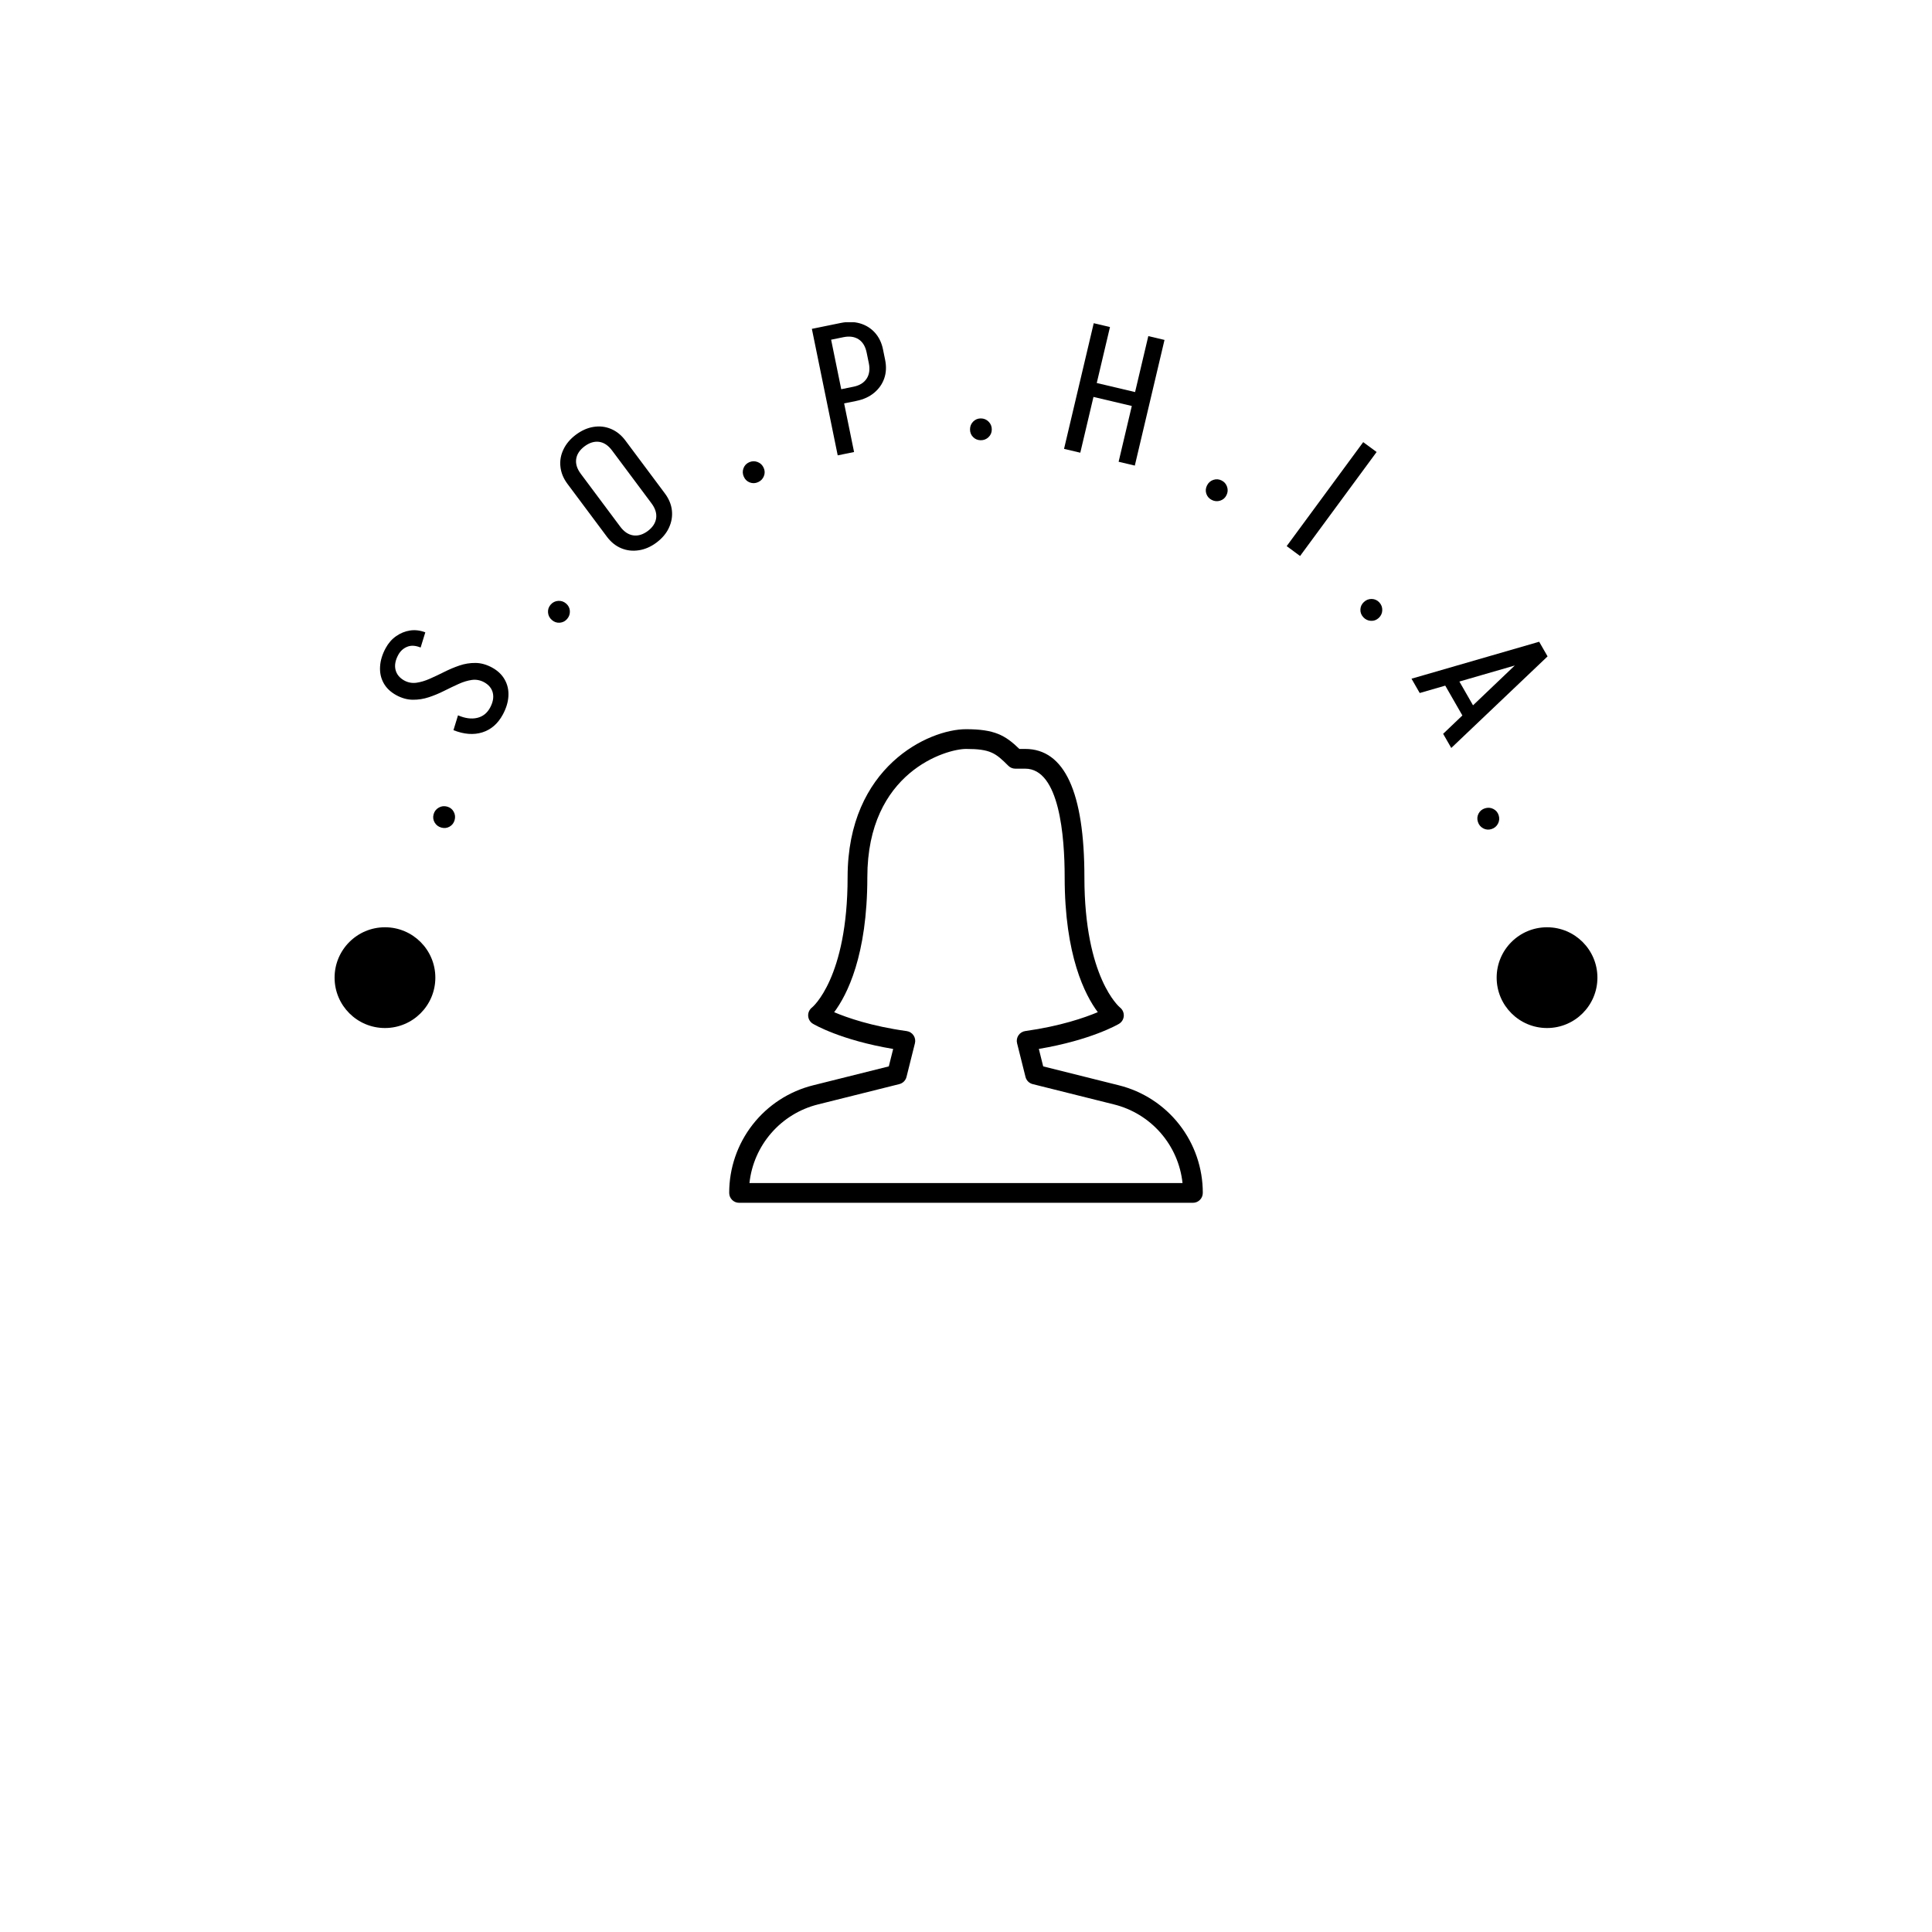
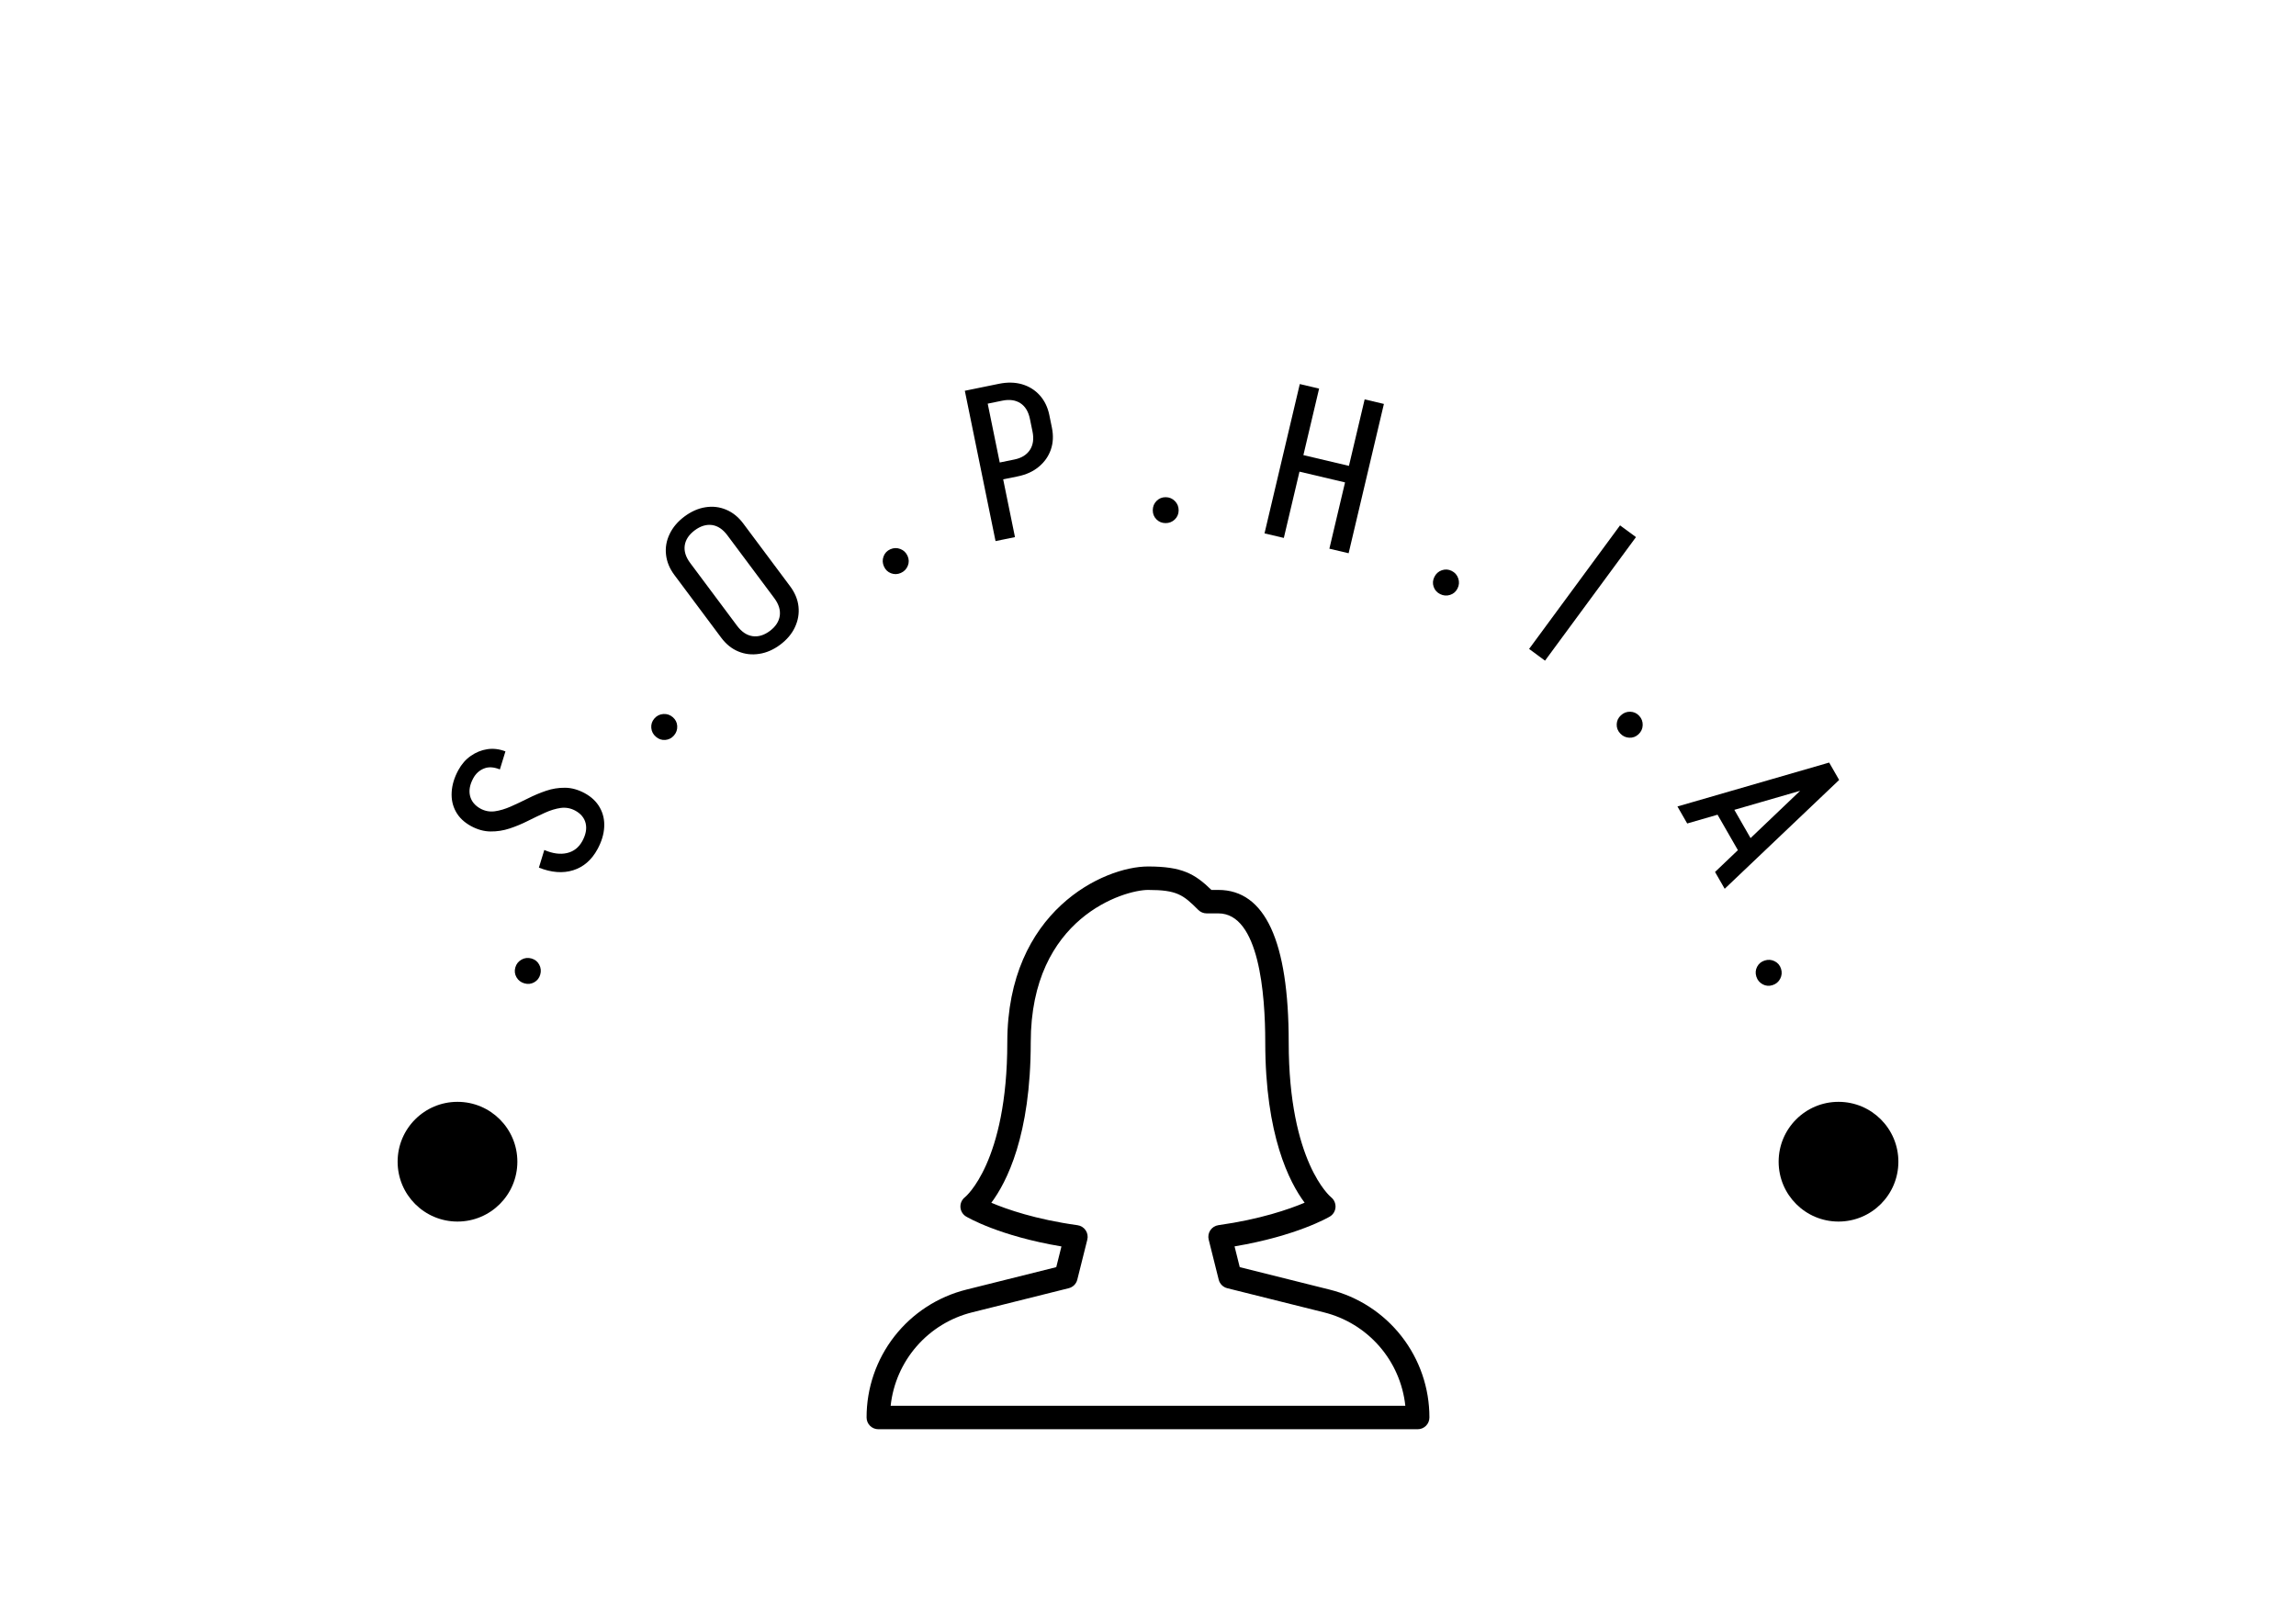
- <svg xmlns="http://www.w3.org/2000/svg" width="1500" height="1500" viewBox="0 0 1500 1500" fill="none">
-   <g clip-path="url(#clip0_0_290)">
-     <path d="M1500 0H0V1500H1500V0Z" fill="white" />
-     <g clip-path="url(#clip1_0_290)">
-       <g clip-path="url(#clip2_0_290)">
-         <mask id="mask0_0_290" style="mask-type:luminance" maskUnits="userSpaceOnUse" x="250" y="250" width="1000" height="1000">
-           <g clip-path="url(#clip3_0_290)">
-             <g clip-path="url(#clip4_0_290)">
-               <g clip-path="url(#clip5_0_290)">
-                 <g clip-path="url(#clip6_0_290)">
-                   <g clip-path="url(#clip7_0_290)">
-                     <g clip-path="url(#clip8_0_290)">
-                       <g clip-path="url(#clip9_0_290)">
-                         <path d="M926.187 933.848H573.813C571.781 933.848 569.833 933.041 568.396 931.604C566.959 930.167 566.152 928.219 566.152 926.187C566.116 906.971 572.521 888.297 584.343 873.148C596.165 857.998 612.723 847.248 631.372 842.613L690.066 827.936L693.452 814.408C652.714 807.59 632.077 795.395 631.158 794.859C630.083 794.212 629.183 793.312 628.538 792.237C627.892 791.161 627.52 789.944 627.455 788.691C627.39 787.439 627.634 786.189 628.165 785.053C628.695 783.916 629.497 782.928 630.499 782.173C630.698 782.02 658.076 759.407 658.076 681.057C658.076 595.093 721.213 566.152 750 566.152C772.184 566.152 780.442 570.84 791.442 581.473H795.962C826.465 581.473 841.924 614.979 841.924 681.057C841.924 759.407 869.302 782.02 869.578 782.235C870.554 783.014 871.329 784.016 871.839 785.157C872.348 786.298 872.576 787.545 872.504 788.792C872.427 790.033 872.049 791.236 871.404 792.299C870.758 793.361 869.863 794.25 868.796 794.889C867.877 795.441 847.026 807.56 806.549 814.377L809.934 827.936L868.628 842.613C887.272 847.246 903.826 857.992 915.648 873.135C927.47 888.279 933.877 906.946 933.848 926.157C933.852 927.165 933.657 928.165 933.273 929.098C932.89 930.031 932.327 930.879 931.615 931.593C930.903 932.308 930.057 932.875 929.126 933.262C928.195 933.649 927.196 933.848 926.187 933.848ZM581.871 918.527H918.113C916.576 904.122 910.647 890.538 901.129 879.617C891.611 868.696 878.965 860.965 864.905 857.474L801.753 841.694C800.408 841.355 799.18 840.657 798.201 839.675C797.221 838.693 796.527 837.463 796.192 836.117L789.65 809.95C789.39 808.909 789.352 807.825 789.538 806.768C789.724 805.712 790.13 804.706 790.73 803.817C791.329 802.927 792.109 802.173 793.018 801.604C793.927 801.035 794.946 800.663 796.008 800.512C823.309 796.682 842.2 790.109 852.327 785.835C842.353 772.506 826.603 741.834 826.603 681.057C826.603 649.589 822.62 596.794 795.962 596.794H788.302C787.295 596.795 786.298 596.599 785.367 596.215C784.437 595.831 783.591 595.268 782.878 594.557C772.95 584.614 768.906 581.473 750 581.473C734.802 581.473 673.397 599.199 673.397 681.057C673.397 741.895 657.617 772.552 647.643 785.866C657.709 790.14 676.522 796.728 703.977 800.543C705.04 800.691 706.061 801.062 706.972 801.63C707.883 802.199 708.664 802.952 709.265 803.842C709.866 804.732 710.273 805.738 710.46 806.796C710.647 807.853 710.61 808.938 710.35 809.98L703.808 836.117C703.472 837.465 702.775 838.696 701.793 839.678C700.81 840.661 699.579 841.358 698.232 841.694L635.095 857.474C621.038 860.973 608.394 868.705 598.875 879.624C589.356 890.544 583.42 904.124 581.871 918.527Z" fill="black" />
+ <svg xmlns="http://www.w3.org/2000/svg" width="1500" height="1050" fill="none">
+   <defs>
+     <clipPath id="clip0_0_290">
+       <rect id="svg_1" fill="white" height="1500" width="1500" />
+     </clipPath>
+     <clipPath id="clip1_0_290">
+       <rect id="svg_2" x="250" y="247.5" fill="white" height="1000" width="1000" />
+     </clipPath>
+     <clipPath id="clip2_0_290">
+       <rect id="svg_3" x="250" y="247.5" fill="white" height="1000" width="1000" />
+     </clipPath>
+     <clipPath id="clip3_0_290">
+       <rect id="svg_4" x="250" y="250" fill="white" height="1000" width="1000" />
+     </clipPath>
+     <clipPath id="clip4_0_290">
+       <rect id="svg_5" x="250" y="250" fill="white" height="1000" width="1000" />
+     </clipPath>
+     <clipPath id="clip5_0_290">
+       <rect id="svg_6" x="250" y="250" fill="white" height="1000" width="1000" />
+     </clipPath>
+     <clipPath id="clip6_0_290">
+       <rect id="svg_7" x="250" y="250" fill="white" height="1000" width="1000" />
+     </clipPath>
+     <clipPath id="clip7_0_290">
+       <rect id="svg_8" x="250" y="250" fill="white" height="1000" width="1000" />
+     </clipPath>
+     <clipPath id="clip8_0_290">
+       <rect id="svg_9" x="566.152" y="566.152" fill="white" height="367.695" width="367.696" />
+     </clipPath>
+     <clipPath id="clip9_0_290">
+       <rect id="svg_10" x="566.152" y="566.152" fill="white" height="367.695" width="367.696" />
+     </clipPath>
+     <clipPath id="clip10_0_290">
+       <rect id="svg_11" x="250" y="250" fill="white" height="1000" width="1000" />
+     </clipPath>
+     <clipPath id="clip11_0_290">
+       <rect id="svg_12" x="250" y="250" fill="white" height="1000" width="1000" />
+     </clipPath>
+     <clipPath id="clip12_0_290">
+       <rect id="svg_13" x="250" y="250" fill="white" height="1000" width="1000" />
+     </clipPath>
+     <clipPath id="clip13_0_290">
+       <rect id="svg_14" x="250" y="250" fill="white" height="1000" width="1000" />
+     </clipPath>
+     <clipPath id="clip14_0_290">
+       <rect id="svg_15" x="566.152" y="566.152" fill="white" height="367.695" width="367.696" />
+     </clipPath>
+     <clipPath id="clip15_0_290">
+       <rect id="svg_16" x="566.152" y="566.152" fill="white" height="367.695" width="367.696" />
+     </clipPath>
+   </defs>
+   <g>
+     <g id="svg_17" clip-path="url(#clip0_0_290)">
+       <path id="svg_18" fill="white" d="m1500,-2.5l-1500,0l0,1500l1500,0l0,-1500z" />
+       <g id="svg_19" clip-path="url(#clip1_0_290)">
+         <g id="svg_20" clip-path="url(#clip2_0_290)">
+           <mask height="1000" width="1000" y="250" x="250" maskUnits="userSpaceOnUse" id="mask0_0_290">
+             <g id="svg_21" clip-path="url(#clip3_0_290)">
+               <g id="svg_22" clip-path="url(#clip4_0_290)">
+                 <g id="svg_23" clip-path="url(#clip5_0_290)">
+                   <g id="svg_24" clip-path="url(#clip6_0_290)">
+                     <g id="svg_25" clip-path="url(#clip7_0_290)">
+                       <g id="svg_26" clip-path="url(#clip8_0_290)">
+                         <g id="svg_27" clip-path="url(#clip9_0_290)">
+                           <path id="svg_28" fill="black" d="m926.187,933.848l-352.374,0c-2.032,0 -3.98,-0.807 -5.417,-2.244c-1.437,-1.437 -2.244,-3.385 -2.244,-5.417c-0.036,-19.216 6.369,-37.89 18.191,-53.039c11.822,-15.15 28.38,-25.9 47.029,-30.535l58.694,-14.677l3.386,-13.528c-40.738,-6.818 -61.375,-19.013 -62.294,-19.549c-1.075,-0.647 -1.975,-1.547 -2.62,-2.622c-0.646,-1.076 -1.018,-2.293 -1.083,-3.546c-0.065,-1.252 0.179,-2.502 0.71,-3.638c0.53,-1.137 1.332,-2.125 2.334,-2.88c0.199,-0.153 27.577,-22.766 27.577,-101.116c0,-85.964 63.137,-114.905 91.924,-114.905c22.184,0 30.442,4.688 41.442,15.321l4.52,0c30.503,0 45.962,33.506 45.962,99.584c0,78.35 27.378,100.963 27.654,101.178c0.976,0.779 1.751,1.781 2.261,2.922c0.509,1.141 0.737,2.388 0.665,3.635c-0.077,1.241 -0.455,2.444 -1.1,3.507c-0.646,1.062 -1.541,1.951 -2.608,2.59c-0.919,0.552 -21.77,12.671 -62.247,19.488l3.385,13.559l58.694,14.677c18.644,4.633 35.198,15.379 47.02,30.522c11.822,15.144 18.229,33.811 18.2,53.022c0.004,1.008 -0.191,2.008 -0.575,2.941c-0.383,0.933 -0.946,1.781 -1.658,2.495c-0.712,0.715 -1.558,1.282 -2.489,1.669c-0.931,0.387 -1.93,0.586 -2.939,0.586zm-344.316,-15.321l336.242,0c-1.537,-14.405 -7.466,-27.989 -16.984,-38.91c-9.518,-10.921 -22.164,-18.652 -36.224,-22.143l-63.152,-15.78c-1.345,-0.339 -2.573,-1.037 -3.552,-2.019c-0.98,-0.982 -1.674,-2.212 -2.009,-3.558l-6.542,-26.167c-0.26,-1.041 -0.298,-2.125 -0.112,-3.182c0.186,-1.056 0.592,-2.062 1.192,-2.951c0.599,-0.89 1.379,-1.644 2.288,-2.213c0.909,-0.569 1.928,-0.941 2.99,-1.092c27.301,-3.83 46.192,-10.403 56.319,-14.677c-9.974,-13.329 -25.724,-44.001 -25.724,-104.778c0,-31.468 -3.983,-84.263 -30.641,-84.263l-7.66,0c-1.007,0.001 -2.004,-0.195 -2.935,-0.579c-0.93,-0.384 -1.776,-0.947 -2.489,-1.658c-9.928,-9.943 -13.972,-13.084 -32.878,-13.084c-15.198,0 -76.603,17.726 -76.603,99.584c0,60.838 -15.78,91.495 -25.754,104.809c10.066,4.274 28.879,10.862 56.334,14.677c1.063,0.148 2.084,0.519 2.995,1.087c0.911,0.569 1.692,1.322 2.293,2.212c0.601,0.89 1.008,1.896 1.195,2.954c0.187,1.057 0.15,2.142 -0.11,3.184l-6.542,26.137c-0.336,1.348 -1.033,2.579 -2.015,3.561c-0.983,0.983 -2.214,1.68 -3.561,2.016l-63.137,15.78c-14.057,3.499 -26.701,11.231 -36.22,22.15c-9.519,10.92 -15.455,24.5 -17.004,38.903z" />
+                         </g>
                      </g>
-                     </g>
-                     <path d="M352.961 636.743C352.318 639.018 350.996 640.714 348.993 641.836C347.018 642.939 344.896 643.171 342.618 642.529C340.321 641.879 338.596 640.561 337.45 638.575C336.282 636.557 336.021 634.414 336.664 632.139C337.307 629.864 338.661 628.154 340.721 626.996C342.754 625.861 344.918 625.614 347.214 626.264C349.489 626.907 351.171 628.239 352.264 630.261C353.371 632.311 353.604 634.471 352.961 636.743Z" fill="white" />
-                     <path d="M382.15 518.339L375.964 529.729C372.904 528.064 369.704 527.454 366.364 527.896C363.036 528.371 359.589 529.418 356.021 531.039C352.454 532.661 348.729 534.439 344.85 536.379C340.993 538.329 337.029 539.979 332.957 541.325C328.886 542.671 324.729 543.321 320.489 543.271C316.239 543.246 311.954 542.057 307.636 539.714L313.821 528.325C316.8 529.943 319.957 530.532 323.293 530.086C326.621 529.611 330.089 528.575 333.7 526.979C337.311 525.382 341.057 523.614 344.932 521.675C348.789 519.725 352.732 518.064 356.764 516.693C360.793 515.325 364.929 514.664 369.168 514.711C373.418 514.736 377.746 515.946 382.15 518.339ZM314.039 528.443L307.854 539.832C303.282 537.35 299.939 534.175 297.829 530.311C295.707 526.468 294.793 522.196 295.089 517.5C295.354 512.811 296.804 508.043 299.436 503.196L309.189 508.493C306.921 512.668 306.225 516.525 307.1 520.068C307.993 523.621 310.307 526.414 314.039 528.443ZM375.743 529.607L381.929 518.221C386.418 520.661 389.739 523.821 391.893 527.707C394.057 531.571 395.004 535.832 394.725 540.489C394.482 545.139 393.021 549.925 390.346 554.857L380.468 549.489C382.736 545.314 383.454 541.468 382.621 537.95C381.768 534.418 379.475 531.639 375.743 529.607ZM330.211 490.943L326.575 502.739C322.593 501.118 319.111 500.925 316.132 502.161C313.132 503.382 310.818 505.493 309.189 508.493L299.436 503.196C301.564 499.275 304.282 496.171 307.586 493.893C310.879 491.579 314.468 490.121 318.357 489.518C322.232 488.932 326.186 489.411 330.211 490.943ZM352.064 566.9L355.596 555.375C361.104 557.739 366.05 558.404 370.443 557.368C374.825 556.354 378.164 553.725 380.468 549.489L390.346 554.857C386.507 561.925 381.204 566.514 374.436 568.621C367.7 570.721 360.243 570.146 352.064 566.9Z" fill="white" />
-                     <path d="M440.336 480.525C438.796 482.318 436.879 483.296 434.589 483.468C432.336 483.636 430.311 482.95 428.521 481.411C426.711 479.854 425.704 477.932 425.496 475.646C425.289 473.325 425.954 471.271 427.496 469.479C429.036 467.686 430.986 466.704 433.343 466.529C435.664 466.354 437.732 467.046 439.539 468.6C441.332 470.139 442.296 472.057 442.436 474.35C442.575 476.675 441.875 478.732 440.336 480.525Z" fill="white" />
-                     <path d="M516.264 383.164L505.904 390.896L475.111 349.636L485.471 341.907L516.264 383.164ZM481.632 409.011L471.246 416.764L440.45 375.504L450.839 367.754L481.632 409.011ZM485.557 342.021L475.196 349.75C472.257 345.811 468.904 343.575 465.146 343.046C461.382 342.55 457.604 343.718 453.818 346.543L447.093 337.532C451.568 334.193 456.171 332.157 460.9 331.429C465.614 330.682 470.121 331.218 474.429 333.036C478.736 334.854 482.443 337.85 485.557 342.021ZM450.925 367.868L440.536 375.618C437.425 371.446 435.618 367.032 435.118 362.375C434.6 357.729 435.389 353.239 437.486 348.904C439.55 344.564 442.789 340.746 447.207 337.446L453.932 346.457C450.125 349.296 447.936 352.586 447.357 356.325C446.793 360.082 447.982 363.929 450.925 367.868ZM505.818 390.782L516.179 383.05C519.346 387.296 521.179 391.725 521.668 396.332C522.157 400.939 521.389 405.414 519.357 409.761C517.343 414.125 514.096 417.975 509.621 421.314L502.896 412.307C506.682 409.482 508.861 406.171 509.429 402.382C509.964 398.589 508.761 394.721 505.818 390.782ZM471.161 416.65L481.546 408.896C484.486 412.836 487.854 415.089 491.639 415.661C495.414 416.211 499.204 415.064 503.011 412.221L509.736 421.229C505.318 424.525 500.721 426.529 495.946 427.232C491.168 427.971 486.636 427.45 482.357 425.668C478.061 423.9 474.329 420.893 471.161 416.65Z" fill="white" />
-                     <path d="M588.536 374.357C586.375 375.314 584.225 375.379 582.082 374.554C579.971 373.739 578.439 372.254 577.482 370.093C576.514 367.911 576.429 365.743 577.225 363.589C578.032 361.404 579.514 359.832 581.675 358.875C583.836 357.918 586.018 357.864 588.221 358.714C590.393 359.554 591.964 361.064 592.932 363.246C593.889 365.407 593.939 367.55 593.082 369.679C592.211 371.839 590.696 373.4 588.536 374.357Z" fill="white" />
-                     <path d="M655.032 261.75L640.825 264.654L638.575 253.639L652.782 250.736L655.032 261.75ZM665.136 311.211L650.932 314.114L648.682 303.1L662.886 300.196L665.136 311.211ZM687.243 279.546L674.582 282.132L672.875 273.782L685.539 271.196L687.243 279.546ZM685.539 271.196L672.875 273.782C671.886 268.943 669.804 265.493 666.632 263.439C663.436 261.389 659.521 260.836 654.893 261.782L652.643 250.764C658.114 249.646 663.143 249.754 667.725 251.082C672.314 252.436 676.168 254.839 679.286 258.296C682.407 261.775 684.493 266.075 685.539 271.196ZM674.554 281.993L687.214 279.404C688.275 284.596 688.046 289.379 686.529 293.761C685.011 298.139 682.411 301.861 678.725 304.929C675.043 308.018 670.468 310.125 664.996 311.239L662.746 300.225C667.375 299.279 670.75 297.189 672.868 293.957C674.961 290.729 675.521 286.739 674.554 281.993ZM663.096 350.946L650.396 353.539L630.332 255.325L643.032 252.729L663.096 350.946Z" fill="white" />
-                     <path d="M761.411 341.796C759.046 341.771 757.064 340.939 755.461 339.296C753.879 337.682 753.1 335.693 753.121 333.329C753.146 330.943 753.968 328.932 755.586 327.304C757.225 325.65 759.229 324.836 761.589 324.861C763.954 324.886 765.961 325.743 767.614 327.432C769.243 329.096 770.046 331.121 770.021 333.507C769.996 335.871 769.154 337.843 767.489 339.425C765.8 341.032 763.775 341.821 761.411 341.796Z" fill="white" />
-                     <path d="M882.871 316.179L840.5 306.171L843.054 295.368L885.421 305.379L882.871 316.179ZM881.071 361.482L868.493 358.511L891.539 260.95L904.118 263.918L881.071 361.482ZM838.736 351.479L826.121 348.5L849.168 250.939L861.782 253.918L838.736 351.479Z" fill="white" />
-                     <path d="M940.864 388.182C938.75 387.129 937.325 385.514 936.596 383.343C935.875 381.2 936.043 379.068 937.096 376.95C938.161 374.814 939.775 373.364 941.939 372.604C944.136 371.832 946.293 371.971 948.407 373.021C950.521 374.075 951.957 375.721 952.707 377.961C953.45 380.168 953.286 382.343 952.225 384.479C951.171 386.593 949.554 388 947.368 388.7C945.15 389.411 942.982 389.239 940.864 388.182Z" fill="white" />
-                     <path d="M1009.38 431.668L998.971 424.007L1058.39 343.271L1068.8 350.936L1009.38 431.668Z" fill="white" />
-                     <path d="M1058.5 479.236C1056.89 477.504 1056.12 475.493 1056.21 473.2C1056.3 470.939 1057.2 469.007 1058.94 467.396C1060.69 465.771 1062.71 464.986 1065 465.036C1067.33 465.089 1069.3 465.979 1070.9 467.711C1072.51 469.443 1073.27 471.489 1073.19 473.85C1073.1 476.179 1072.18 478.154 1070.44 479.779C1068.7 481.386 1066.69 482.132 1064.4 482.014C1062.07 481.896 1060.11 480.968 1058.5 479.236Z" fill="white" />
-                     <path d="M1138.55 560.993L1120.42 529.414L1130.05 523.889L1148.17 555.468L1138.55 560.993ZM1195.01 498.254L1201.39 509.368L1102.27 538.057L1095.89 526.943L1195.01 498.254ZM1195.15 498.5L1201.53 509.618L1126.76 580.725L1120.45 569.732L1195.15 498.5Z" fill="white" />
-                     <path d="M1147.43 638.096C1146.72 635.843 1146.89 633.7 1147.95 631.661C1148.99 629.654 1150.64 628.293 1152.89 627.582C1155.16 626.864 1157.33 627.018 1159.38 628.046C1161.46 629.089 1162.86 630.739 1163.57 632.993C1164.29 635.246 1164.1 637.421 1163.01 639.518C1161.93 641.586 1160.26 642.979 1157.98 643.696C1155.73 644.407 1153.59 644.221 1151.57 643.132C1149.52 642.029 1148.14 640.35 1147.43 638.096Z" fill="white" />
-                     <path d="M259.771 759.043C259.771 737.439 277.282 719.929 298.886 719.929C320.489 719.929 338 737.439 338 759.043C338 780.646 320.489 798.157 298.886 798.157C277.282 798.157 259.771 780.646 259.771 759.043Z" fill="white" />
-                     <path d="M1162 759.043C1162 737.439 1179.51 719.929 1201.11 719.929C1222.72 719.929 1240.23 737.439 1240.23 759.043C1240.23 780.646 1222.72 798.157 1201.11 798.157C1179.51 798.157 1162 780.646 1162 759.043Z" fill="white" />
-                   </g>
-                 </g>
-               </g>
-             </g>
-           </g>
-         </mask>
-         <g mask="url(#mask0_0_290)">
-           <path d="M1250 250H250V1250H1250V250Z" fill="black" />
-         </g>
-         <mask id="mask1_0_290" style="mask-type:luminance" maskUnits="userSpaceOnUse" x="250" y="250" width="1000" height="1000">
-           <g clip-path="url(#clip10_0_290)">
-             <g clip-path="url(#clip11_0_290)">
-               <g clip-path="url(#clip12_0_290)">
-                 <g clip-path="url(#clip13_0_290)">
-                   <g clip-path="url(#clip14_0_290)">
-                     <g clip-path="url(#clip15_0_290)">
-                       <path d="M926.187 933.848H573.813C571.781 933.848 569.833 933.041 568.396 931.604C566.959 930.167 566.152 928.219 566.152 926.187C566.116 906.971 572.521 888.297 584.343 873.148C596.165 857.998 612.723 847.248 631.372 842.613L690.066 827.936L693.452 814.408C652.714 807.59 632.077 795.395 631.158 794.859C630.083 794.212 629.183 793.312 628.538 792.237C627.892 791.161 627.52 789.944 627.455 788.691C627.39 787.439 627.634 786.189 628.165 785.053C628.695 783.916 629.497 782.928 630.499 782.173C630.698 782.02 658.076 759.407 658.076 681.057C658.076 595.093 721.213 566.152 750 566.152C772.184 566.152 780.442 570.84 791.442 581.473H795.962C826.465 581.473 841.924 614.979 841.924 681.057C841.924 759.407 869.302 782.02 869.578 782.235C870.554 783.014 871.329 784.016 871.839 785.157C872.348 786.298 872.576 787.545 872.504 788.792C872.427 790.033 872.049 791.236 871.404 792.299C870.758 793.361 869.863 794.25 868.796 794.889C867.877 795.441 847.026 807.56 806.549 814.377L809.934 827.936L868.628 842.613C887.272 847.246 903.826 857.992 915.648 873.135C927.47 888.279 933.877 906.946 933.848 926.157C933.852 927.165 933.657 928.165 933.273 929.098C932.89 930.031 932.327 930.879 931.615 931.593C930.903 932.308 930.057 932.875 929.126 933.262C928.195 933.649 927.196 933.848 926.187 933.848ZM581.871 918.527H918.113C916.576 904.122 910.647 890.538 901.129 879.617C891.611 868.696 878.965 860.965 864.905 857.474L801.753 841.694C800.408 841.355 799.18 840.657 798.201 839.675C797.221 838.693 796.527 837.463 796.192 836.117L789.65 809.95C789.39 808.909 789.352 807.825 789.538 806.768C789.724 805.712 790.13 804.706 790.73 803.817C791.329 802.927 792.109 802.173 793.018 801.604C793.927 801.035 794.946 800.663 796.008 800.512C823.309 796.682 842.2 790.109 852.327 785.835C842.353 772.506 826.603 741.834 826.603 681.057C826.603 649.589 822.62 596.794 795.962 596.794H788.302C787.295 596.795 786.298 596.599 785.367 596.215C784.437 595.831 783.591 595.268 782.878 594.557C772.95 584.614 768.906 581.473 750 581.473C734.802 581.473 673.397 599.199 673.397 681.057C673.397 741.895 657.617 772.552 647.643 785.866C657.709 790.14 676.522 796.728 703.977 800.543C705.04 800.691 706.061 801.062 706.972 801.63C707.883 802.199 708.664 802.952 709.265 803.842C709.866 804.732 710.273 805.738 710.46 806.796C710.647 807.853 710.61 808.938 710.35 809.98L703.808 836.117C703.472 837.465 702.775 838.696 701.793 839.678C700.81 840.661 699.579 841.358 698.232 841.694L635.095 857.474C621.038 860.973 608.394 868.705 598.875 879.624C589.356 890.544 583.42 904.124 581.871 918.527Z" fill="white" />
+                       <path id="svg_29" fill="white" d="m352.961,636.743c-0.643,2.275 -1.965,3.971 -3.968,5.093c-1.975,1.103 -4.097,1.335 -6.375,0.693c-2.297,-0.65 -4.022,-1.968 -5.168,-3.954c-1.168,-2.018 -1.429,-4.161 -0.786,-6.436c0.643,-2.275 1.997,-3.985 4.057,-5.143c2.033,-1.135 4.197,-1.382 6.493,-0.732c2.275,0.643 3.957,1.975 5.05,3.997c1.107,2.05 1.34,4.21 0.697,6.482z" />
+                       <path id="svg_30" fill="white" d="m382.15,518.339l-6.186,11.39c-3.06,-1.665 -6.26,-2.275 -9.6,-1.833c-3.328,0.475 -6.775,1.522 -10.343,3.143c-3.567,1.622 -7.292,3.4 -11.171,5.34c-3.857,1.95 -7.821,3.6 -11.893,4.946c-4.071,1.346 -8.228,1.996 -12.468,1.946c-4.25,-0.025 -8.535,-1.214 -12.853,-3.557l6.185,-11.389c2.979,1.618 6.136,2.207 9.472,1.761c3.328,-0.475 6.796,-1.511 10.407,-3.107c3.611,-1.597 7.357,-3.365 11.232,-5.304c3.857,-1.95 7.8,-3.611 11.832,-4.982c4.029,-1.368 8.165,-2.029 12.404,-1.982c4.25,0.025 8.578,1.235 12.982,3.628zm-68.111,10.104l-6.185,11.389c-4.572,-2.482 -7.915,-5.657 -10.025,-9.521c-2.122,-3.843 -3.036,-8.115 -2.74,-12.811c0.265,-4.689 1.715,-9.457 4.347,-14.304l9.753,5.297c-2.268,4.175 -2.964,8.032 -2.089,11.575c0.893,3.553 3.207,6.346 6.939,8.375zm61.704,1.164l6.186,-11.386c4.489,2.44 7.81,5.6 9.964,9.486c2.164,3.864 3.111,8.125 2.832,12.782c-0.243,4.65 -1.704,9.436 -4.379,14.368l-9.878,-5.368c2.268,-4.175 2.986,-8.021 2.153,-11.539c-0.853,-3.532 -3.146,-6.311 -6.878,-8.343zm-45.532,-38.664l-3.636,11.796c-3.982,-1.621 -7.464,-1.814 -10.443,-0.578c-3,1.221 -5.314,3.332 -6.943,6.332l-9.753,-5.297c2.128,-3.921 4.846,-7.025 8.15,-9.303c3.293,-2.314 6.882,-3.772 10.771,-4.375c3.875,-0.586 7.829,-0.107 11.854,1.425zm21.853,75.957l3.532,-11.525c5.508,2.364 10.454,3.029 14.847,1.993c4.382,-1.014 7.721,-3.643 10.025,-7.879l9.878,5.368c-3.839,7.068 -9.142,11.657 -15.91,13.764c-6.736,2.1 -14.193,1.525 -22.372,-1.721z" />
+                       <path id="svg_31" fill="white" d="m440.336,480.525c-1.54,1.793 -3.457,2.771 -5.747,2.943c-2.253,0.168 -4.278,-0.518 -6.068,-2.057c-1.81,-1.557 -2.817,-3.479 -3.025,-5.765c-0.207,-2.321 0.458,-4.375 2,-6.167c1.54,-1.793 3.49,-2.775 5.847,-2.95c2.321,-0.175 4.389,0.517 6.196,2.071c1.793,1.539 2.757,3.457 2.897,5.75c0.139,2.325 -0.561,4.382 -2.1,6.175z" />
+                       <path id="svg_32" fill="white" d="m516.264,383.164l-10.36,7.732l-30.793,-41.26l10.36,-7.729l30.793,41.257zm-34.632,25.847l-10.386,7.753l-30.796,-41.26l10.389,-7.75l30.793,41.257zm3.925,-66.99l-10.361,7.729c-2.939,-3.939 -6.292,-6.175 -10.05,-6.704c-3.764,-0.496 -7.542,0.672 -11.328,3.497l-6.725,-9.011c4.475,-3.339 9.078,-5.375 13.807,-6.103c4.714,-0.747 9.221,-0.211 13.529,1.607c4.307,1.818 8.014,4.814 11.128,8.985zm-34.632,25.847l-10.389,7.75c-3.111,-4.172 -4.918,-8.586 -5.418,-13.243c-0.518,-4.646 0.271,-9.136 2.368,-13.471c2.064,-4.34 5.303,-8.158 9.721,-11.458l6.725,9.011c-3.807,2.839 -5.996,6.129 -6.575,9.868c-0.564,3.757 0.625,7.604 3.568,11.543zm54.893,22.914l10.361,-7.732c3.167,4.246 5,8.675 5.489,13.282c0.489,4.607 -0.279,9.082 -2.311,13.429c-2.014,4.364 -5.261,8.214 -9.736,11.553l-6.725,-9.007c3.786,-2.825 5.965,-6.136 6.533,-9.925c0.535,-3.793 -0.668,-7.661 -3.611,-11.6zm-34.657,25.868l10.385,-7.754c2.94,3.94 6.308,6.193 10.093,6.765c3.775,0.55 7.565,-0.597 11.372,-3.44l6.725,9.008c-4.418,3.296 -9.015,5.3 -13.79,6.003c-4.778,0.739 -9.31,0.218 -13.589,-1.564c-4.296,-1.768 -8.028,-4.775 -11.196,-9.018z" />
+                       <path id="svg_33" fill="white" d="m588.536,374.357c-2.161,0.957 -4.311,1.022 -6.454,0.197c-2.111,-0.815 -3.643,-2.3 -4.6,-4.461c-0.968,-2.182 -1.053,-4.35 -0.257,-6.504c0.807,-2.185 2.289,-3.757 4.45,-4.714c2.161,-0.957 4.343,-1.011 6.546,-0.161c2.172,0.84 3.743,2.35 4.711,4.532c0.957,2.161 1.007,4.304 0.15,6.433c-0.871,2.16 -2.386,3.721 -4.546,4.678z" />
+                       <path id="svg_34" fill="white" d="m655.032,261.75l-14.207,2.904l-2.25,-11.015l14.207,-2.903l2.25,11.014zm10.104,49.461l-14.204,2.903l-2.25,-11.014l14.204,-2.904l2.25,11.015zm22.107,-31.665l-12.661,2.586l-1.707,-8.35l12.664,-2.586l1.704,8.35zm-1.704,-8.35l-12.664,2.586c-0.989,-4.839 -3.071,-8.289 -6.243,-10.343c-3.196,-2.05 -7.111,-2.603 -11.739,-1.657l-2.25,-11.018c5.471,-1.118 10.5,-1.01 15.082,0.318c4.589,1.354 8.443,3.757 11.561,7.214c3.121,3.479 5.207,7.779 6.253,12.9zm-10.985,10.797l12.66,-2.589c1.061,5.192 0.832,9.975 -0.685,14.357c-1.518,4.378 -4.118,8.1 -7.804,11.168c-3.682,3.089 -8.257,5.196 -13.729,6.31l-2.25,-11.014c4.629,-0.946 8.004,-3.036 10.122,-6.268c2.093,-3.228 2.653,-7.218 1.686,-11.964zm-11.458,68.953l-12.7,2.593l-20.064,-98.214l12.7,-2.596l20.064,98.217z" />
+                       <path id="svg_35" fill="white" d="m761.411,341.796c-2.365,-0.025 -4.347,-0.857 -5.95,-2.5c-1.582,-1.614 -2.361,-3.603 -2.34,-5.967c0.025,-2.386 0.847,-4.397 2.465,-6.025c1.639,-1.654 3.643,-2.468 6.003,-2.443c2.365,0.025 4.372,0.882 6.025,2.571c1.629,1.664 2.432,3.689 2.407,6.075c-0.025,2.364 -0.867,4.336 -2.532,5.918c-1.689,1.607 -3.714,2.396 -6.078,2.371z" />
+                       <path id="svg_36" fill="white" d="m882.871,316.179l-42.371,-10.008l2.554,-10.803l42.367,10.011l-2.55,10.8zm-1.8,45.303l-12.578,-2.971l23.046,-97.561l12.579,2.968l-23.047,97.564zm-42.335,-10.003l-12.615,-2.979l23.047,-97.561l12.614,2.979l-23.046,97.561z" />
+                       <path id="svg_37" fill="white" d="m940.864,388.182c-2.114,-1.053 -3.539,-2.668 -4.268,-4.839c-0.721,-2.143 -0.553,-4.275 0.5,-6.393c1.065,-2.136 2.679,-3.586 4.843,-4.346c2.197,-0.772 4.354,-0.633 6.468,0.417c2.114,1.054 3.55,2.7 4.3,4.94c0.743,2.207 0.579,4.382 -0.482,6.518c-1.054,2.114 -2.671,3.521 -4.857,4.221c-2.218,0.711 -4.386,0.539 -6.504,-0.518z" />
+                       <path id="svg_38" fill="white" d="m1009.38,431.668l-10.409,-7.661l59.419,-80.736l10.41,7.665l-59.42,80.732z" />
+                       <path id="svg_39" fill="white" d="m1058.5,479.236c-1.61,-1.732 -2.38,-3.743 -2.29,-6.036c0.09,-2.261 0.99,-4.193 2.73,-5.804c1.75,-1.625 3.77,-2.41 6.06,-2.36c2.33,0.053 4.3,0.943 5.9,2.675c1.61,1.732 2.37,3.778 2.29,6.139c-0.09,2.329 -1.01,4.304 -2.75,5.929c-1.74,1.607 -3.75,2.353 -6.04,2.235c-2.33,-0.118 -4.29,-1.046 -5.9,-2.778z" />
+                       <path id="svg_40" fill="white" d="m1138.55,560.993l-18.13,-31.579l9.63,-5.525l18.12,31.579l-9.62,5.525zm56.46,-62.739l6.38,11.114l-99.12,28.689l-6.38,-11.114l99.12,-28.689zm0.14,0.246l6.38,11.118l-74.77,71.107l-6.31,-10.993l74.7,-71.232z" />
+                       <path id="svg_41" fill="white" d="m1147.43,638.096c-0.71,-2.253 -0.54,-4.396 0.52,-6.435c1.04,-2.007 2.69,-3.368 4.94,-4.079c2.27,-0.718 4.44,-0.564 6.49,0.464c2.08,1.043 3.48,2.693 4.19,4.947c0.72,2.253 0.53,4.428 -0.56,6.525c-1.08,2.068 -2.75,3.461 -5.03,4.178c-2.25,0.711 -4.39,0.525 -6.41,-0.564c-2.05,-1.103 -3.43,-2.782 -4.14,-5.036z" />
+                       <path id="svg_42" fill="white" d="m259.771,759.043c0,-21.604 17.511,-39.114 39.115,-39.114c21.603,0 39.114,17.51 39.114,39.114c0,21.603 -17.511,39.114 -39.114,39.114c-21.604,0 -39.115,-17.511 -39.115,-39.114z" />
+                       <path id="svg_43" fill="white" d="m1162,759.043c0,-21.604 17.51,-39.114 39.11,-39.114c21.61,0 39.12,17.51 39.12,39.114c0,21.603 -17.51,39.114 -39.12,39.114c-21.6,0 -39.11,-17.511 -39.11,-39.114z" />
                    </g>
                  </g>
                </g>
              </g>
            </g>
+           </mask>
+           <g id="svg_44" mask="url(#mask0_0_290)">
+             <path id="svg_45" fill="black" d="m1250,247.5l-1000,0l0,1000l1000,0l0,-1000z" />
          </g>
-         </mask>
-         <g mask="url(#mask1_0_290)">
-           <path d="M1250 250H250V1250H1250V250Z" fill="black" />
+           <mask height="1000" width="1000" y="250" x="250" maskUnits="userSpaceOnUse" id="mask1_0_290">
+             <g id="svg_46" clip-path="url(#clip10_0_290)">
+               <g id="svg_47" clip-path="url(#clip11_0_290)">
+                 <g id="svg_48" clip-path="url(#clip12_0_290)">
+                   <g id="svg_49" clip-path="url(#clip13_0_290)">
+                     <g id="svg_50" clip-path="url(#clip14_0_290)">
+                       <g id="svg_51" clip-path="url(#clip15_0_290)">
+                         <path id="svg_52" fill="white" d="m926.187,933.848l-352.374,0c-2.032,0 -3.98,-0.807 -5.417,-2.244c-1.437,-1.437 -2.244,-3.385 -2.244,-5.417c-0.036,-19.216 6.369,-37.89 18.191,-53.039c11.822,-15.15 28.38,-25.9 47.029,-30.535l58.694,-14.677l3.386,-13.528c-40.738,-6.818 -61.375,-19.013 -62.294,-19.549c-1.075,-0.647 -1.975,-1.547 -2.62,-2.622c-0.646,-1.076 -1.018,-2.293 -1.083,-3.546c-0.065,-1.252 0.179,-2.502 0.71,-3.638c0.53,-1.137 1.332,-2.125 2.334,-2.88c0.199,-0.153 27.577,-22.766 27.577,-101.116c0,-85.964 63.137,-114.905 91.924,-114.905c22.184,0 30.442,4.688 41.442,15.321l4.52,0c30.503,0 45.962,33.506 45.962,99.584c0,78.35 27.378,100.963 27.654,101.178c0.976,0.779 1.751,1.781 2.261,2.922c0.509,1.141 0.737,2.388 0.665,3.635c-0.077,1.241 -0.455,2.444 -1.1,3.507c-0.646,1.062 -1.541,1.951 -2.608,2.59c-0.919,0.552 -21.77,12.671 -62.247,19.488l3.385,13.559l58.694,14.677c18.644,4.633 35.198,15.379 47.02,30.522c11.822,15.144 18.229,33.811 18.2,53.022c0.004,1.008 -0.191,2.008 -0.575,2.941c-0.383,0.933 -0.946,1.781 -1.658,2.495c-0.712,0.715 -1.558,1.282 -2.489,1.669c-0.931,0.387 -1.93,0.586 -2.939,0.586zm-344.316,-15.321l336.242,0c-1.537,-14.405 -7.466,-27.989 -16.984,-38.91c-9.518,-10.921 -22.164,-18.652 -36.224,-22.143l-63.152,-15.78c-1.345,-0.339 -2.573,-1.037 -3.552,-2.019c-0.98,-0.982 -1.674,-2.212 -2.009,-3.558l-6.542,-26.167c-0.26,-1.041 -0.298,-2.125 -0.112,-3.182c0.186,-1.056 0.592,-2.062 1.192,-2.951c0.599,-0.89 1.379,-1.644 2.288,-2.213c0.909,-0.569 1.928,-0.941 2.99,-1.092c27.301,-3.83 46.192,-10.403 56.319,-14.677c-9.974,-13.329 -25.724,-44.001 -25.724,-104.778c0,-31.468 -3.983,-84.263 -30.641,-84.263l-7.66,0c-1.007,0.001 -2.004,-0.195 -2.935,-0.579c-0.93,-0.384 -1.776,-0.947 -2.489,-1.658c-9.928,-9.943 -13.972,-13.084 -32.878,-13.084c-15.198,0 -76.603,17.726 -76.603,99.584c0,60.838 -15.78,91.495 -25.754,104.809c10.066,4.274 28.879,10.862 56.334,14.677c1.063,0.148 2.084,0.519 2.995,1.087c0.911,0.569 1.692,1.322 2.293,2.212c0.601,0.89 1.008,1.896 1.195,2.954c0.187,1.057 0.15,2.142 -0.11,3.184l-6.542,26.137c-0.336,1.348 -1.033,2.579 -2.015,3.561c-0.983,0.983 -2.214,1.68 -3.561,2.016l-63.137,15.78c-14.057,3.499 -26.701,11.231 -36.22,22.15c-9.519,10.92 -15.455,24.5 -17.004,38.903z" />
+                       </g>
+                     </g>
+                   </g>
+                 </g>
+               </g>
+             </g>
+           </mask>
+           <g id="svg_53" mask="url(#mask1_0_290)">
+             <path id="svg_54" fill="black" d="m1250,247.5l-1000,0l0,1000l1000,0l0,-1000z" />
+           </g>
        </g>
      </g>
    </g>
  </g>
-   <defs>
-     <clipPath id="clip0_0_290">
-       <rect width="1500" height="1500" fill="white" />
-     </clipPath>
-     <clipPath id="clip1_0_290">
-       <rect width="1000" height="1000" fill="white" transform="translate(250 250)" />
-     </clipPath>
-     <clipPath id="clip2_0_290">
-       <rect width="1000" height="1000" fill="white" transform="translate(250 250)" />
-     </clipPath>
-     <clipPath id="clip3_0_290">
-       <rect width="1000" height="1000" fill="white" transform="translate(250 250)" />
-     </clipPath>
-     <clipPath id="clip4_0_290">
-       <rect width="1000" height="1000" fill="white" transform="translate(250 250)" />
-     </clipPath>
-     <clipPath id="clip5_0_290">
-       <rect width="1000" height="1000" fill="white" transform="translate(250 250)" />
-     </clipPath>
-     <clipPath id="clip6_0_290">
-       <rect width="1000" height="1000" fill="white" transform="translate(250 250)" />
-     </clipPath>
-     <clipPath id="clip7_0_290">
-       <rect width="1000" height="1000" fill="white" transform="translate(250 250)" />
-     </clipPath>
-     <clipPath id="clip8_0_290">
-       <rect width="367.696" height="367.695" fill="white" transform="translate(566.152 566.152)" />
-     </clipPath>
-     <clipPath id="clip9_0_290">
-       <rect width="367.696" height="367.695" fill="white" transform="translate(566.152 566.152)" />
-     </clipPath>
-     <clipPath id="clip10_0_290">
-       <rect width="1000" height="1000" fill="white" transform="translate(250 250)" />
-     </clipPath>
-     <clipPath id="clip11_0_290">
-       <rect width="1000" height="1000" fill="white" transform="translate(250 250)" />
-     </clipPath>
-     <clipPath id="clip12_0_290">
-       <rect width="1000" height="1000" fill="white" transform="translate(250 250)" />
-     </clipPath>
-     <clipPath id="clip13_0_290">
-       <rect width="1000" height="1000" fill="white" transform="translate(250 250)" />
-     </clipPath>
-     <clipPath id="clip14_0_290">
-       <rect width="367.696" height="367.695" fill="white" transform="translate(566.152 566.152)" />
-     </clipPath>
-     <clipPath id="clip15_0_290">
-       <rect width="367.696" height="367.695" fill="white" transform="translate(566.152 566.152)" />
-     </clipPath>
-   </defs>
</svg>
